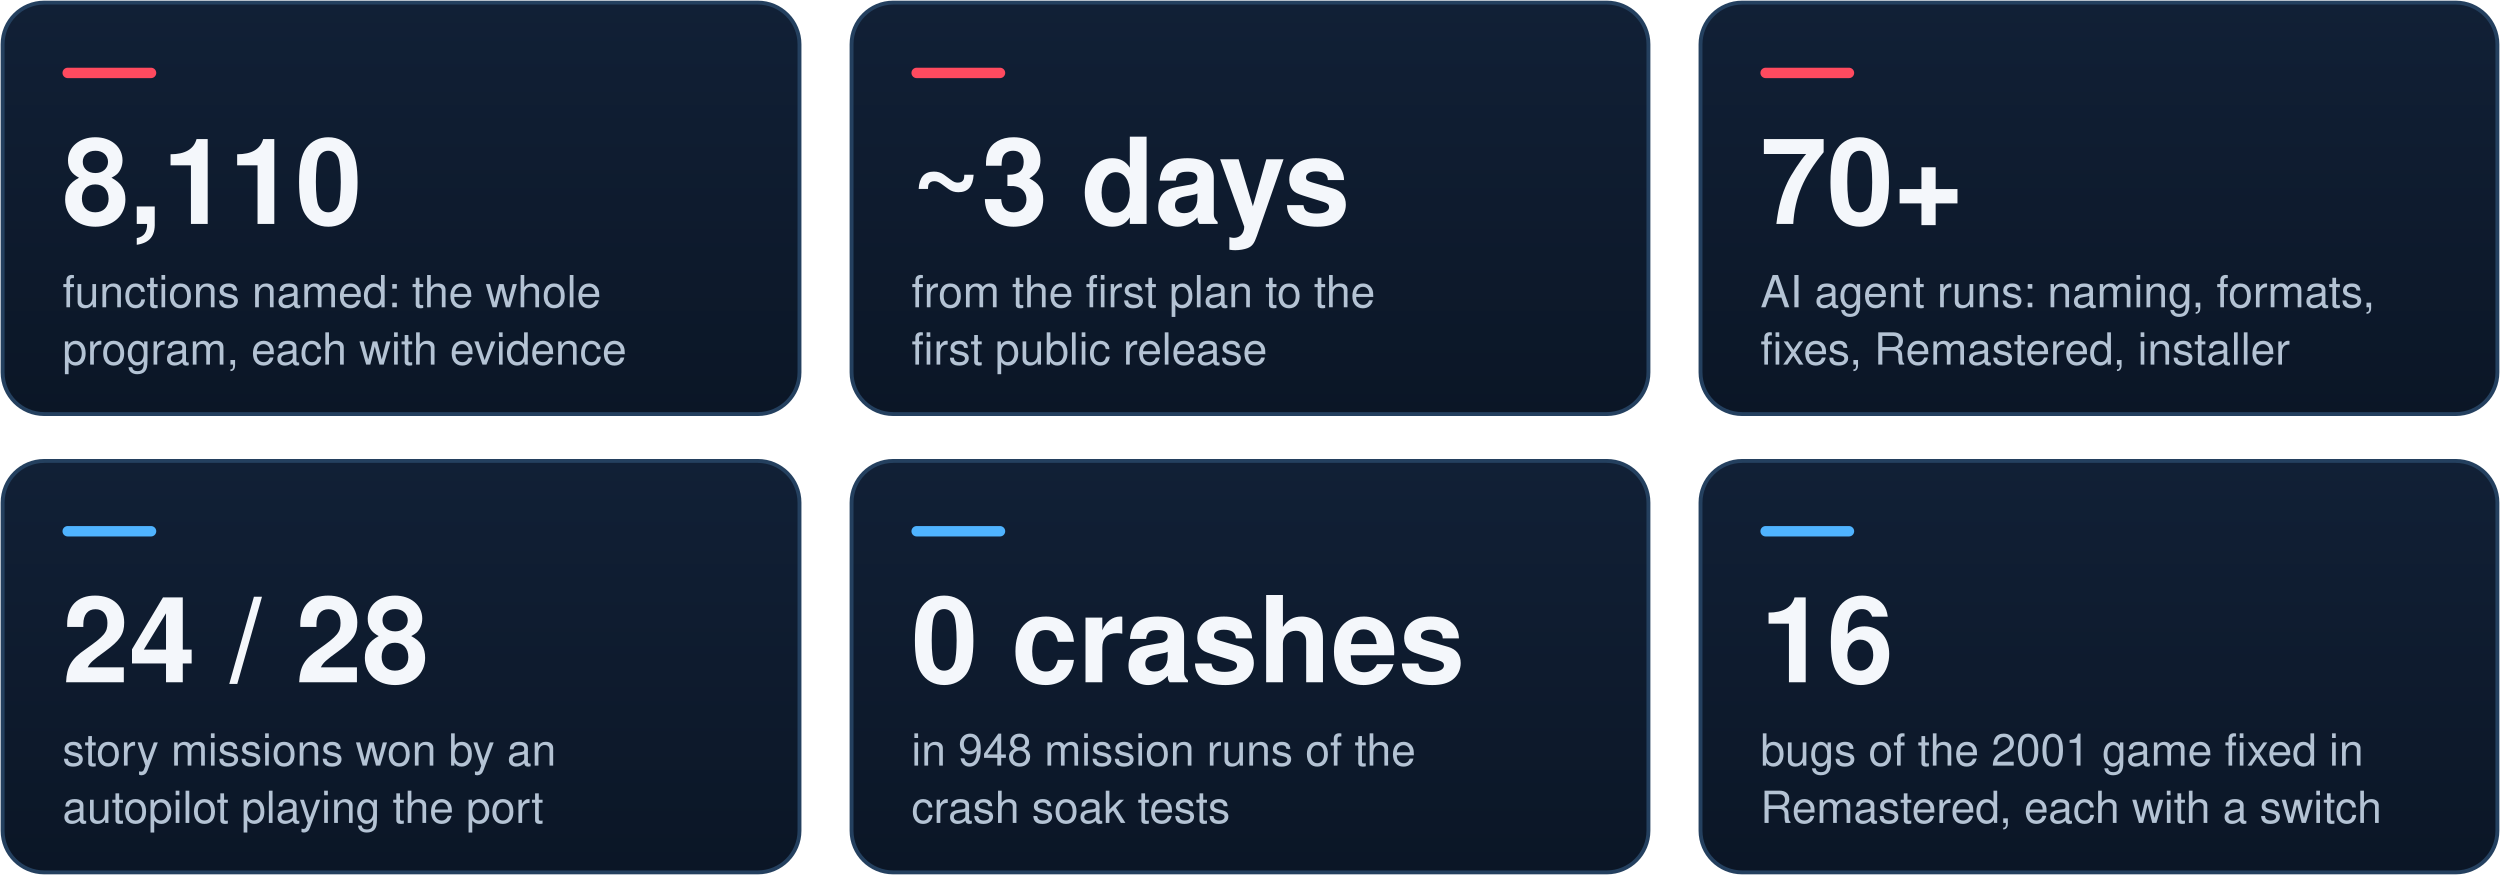
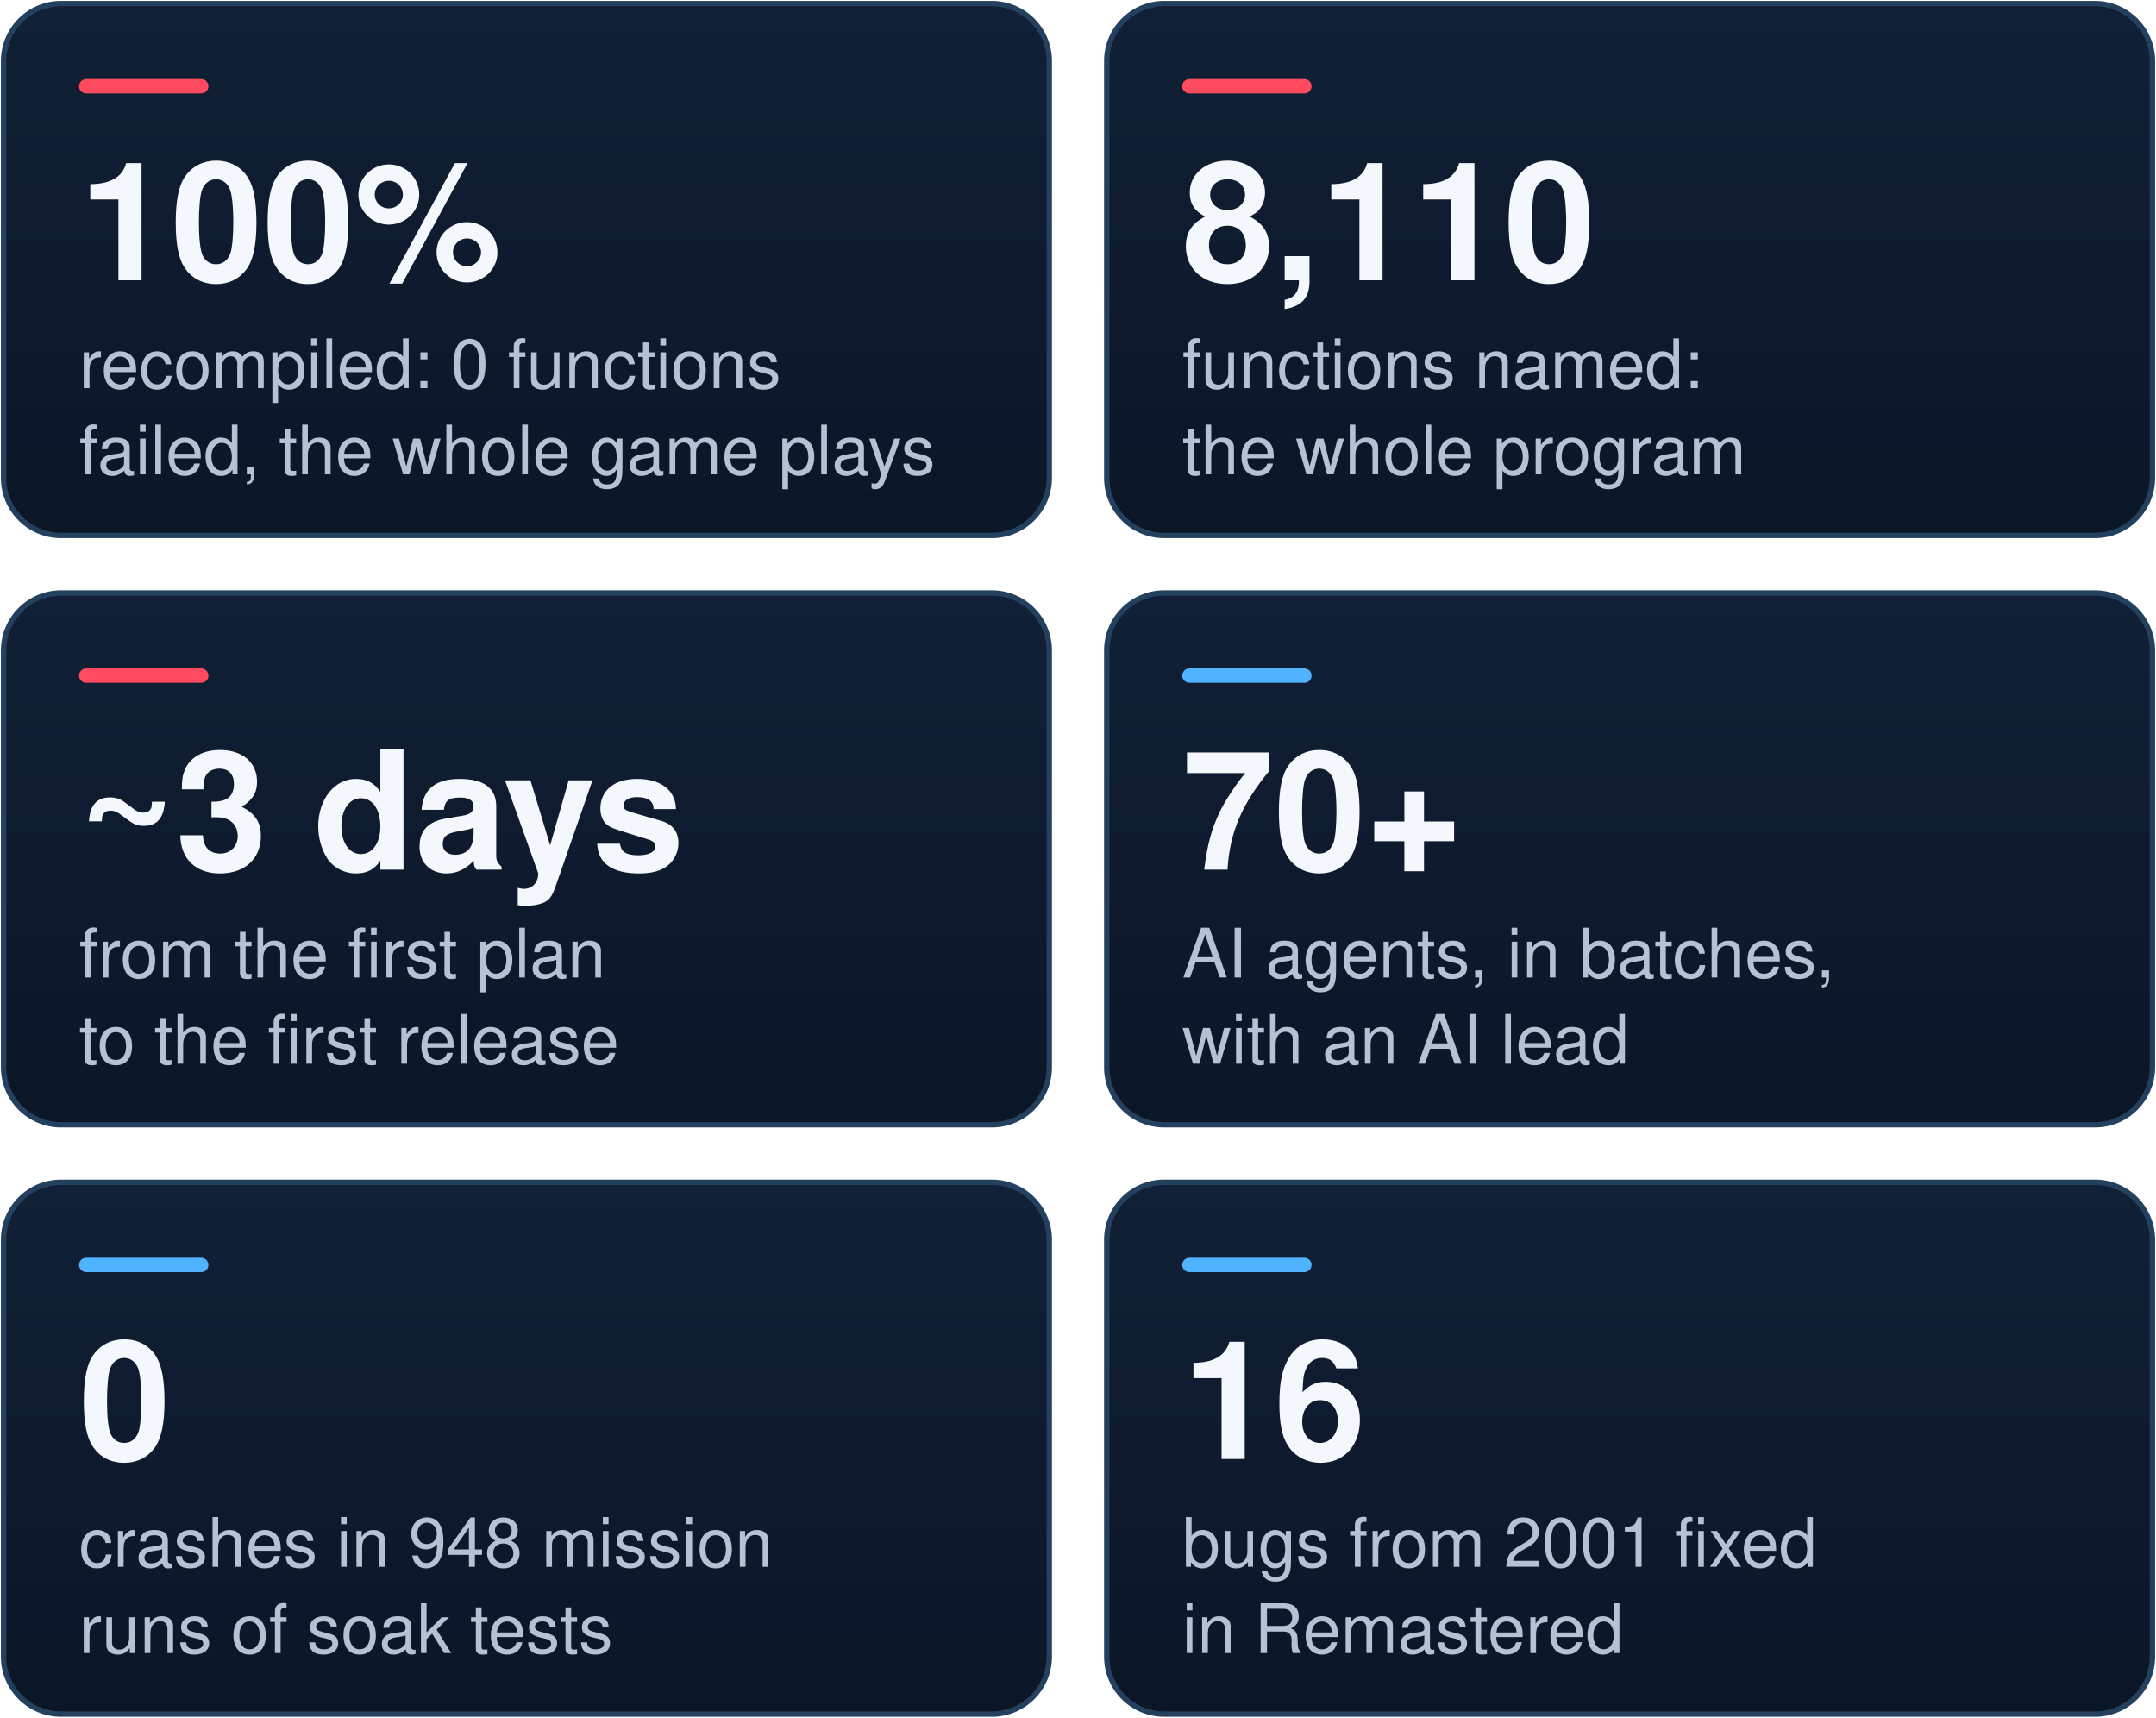
- <svg xmlns="http://www.w3.org/2000/svg" viewBox="0 0 960 336" width="960" height="336" role="img" aria-labelledby="t d">
+ <svg xmlns="http://www.w3.org/2000/svg" viewBox="0 0 600 478" width="600" height="478" role="img" aria-labelledby="t d">
  <defs>
    <linearGradient id="tile" x1="0" y1="0" x2="0" y2="1">
      <stop offset="0" stop-color="#112036" />
      <stop offset="1" stop-color="#0b1626" />
    </linearGradient>
  </defs>
  <g font-family="'Segoe UI', 'Helvetica Neue', Helvetica, Arial, sans-serif">
    <g transform="translate(0,0)">
-       <rect x="1" y="1" width="306" height="158" rx="16" fill="url(#tile)" stroke="#24405f" stroke-width="1.5" />
-       <rect x="24" y="26" width="36" height="4" rx="2" fill="#ff4a5f" />
-       <text x="24" y="86" font-size="46" font-weight="800" fill="#f4f7fb">8,110</text>
-       <text x="24" y="118" font-size="17" fill="#b4c3d4">functions named: the whole</text>
-       <text x="24" y="140" font-size="17" fill="#b4c3d4">program, each with evidence</text>
+       <rect x="1" y="1" width="291" height="148" rx="16" fill="url(#tile)" stroke="#24405f" stroke-width="1.5" />
+       <rect x="22" y="22" width="36" height="4" rx="2" fill="#ff4a5f" />
+       <text x="22" y="78" font-size="46" font-weight="800" fill="#f4f7fb">100%</text>
+       <text x="22" y="108" font-size="19" fill="#b4c3d4">recompiled: 0 functions</text>
+       <text x="22" y="132" font-size="19" fill="#b4c3d4">failed, the whole game plays</text>
    </g>
-     <g transform="translate(326,0)">
-       <rect x="1" y="1" width="306" height="158" rx="16" fill="url(#tile)" stroke="#24405f" stroke-width="1.5" />
-       <rect x="24" y="26" width="36" height="4" rx="2" fill="#ff4a5f" />
-       <text x="24" y="86" font-size="46" font-weight="800" fill="#f4f7fb">~3 days</text>
-       <text x="24" y="118" font-size="17" fill="#b4c3d4">from the first plan to the</text>
-       <text x="24" y="140" font-size="17" fill="#b4c3d4">first public release</text>
+     <g transform="translate(307,0)">
+       <rect x="1" y="1" width="291" height="148" rx="16" fill="url(#tile)" stroke="#24405f" stroke-width="1.5" />
+       <rect x="22" y="22" width="36" height="4" rx="2" fill="#ff4a5f" />
+       <text x="22" y="78" font-size="46" font-weight="800" fill="#f4f7fb">8,110</text>
+       <text x="22" y="108" font-size="19" fill="#b4c3d4">functions named:</text>
+       <text x="22" y="132" font-size="19" fill="#b4c3d4">the whole program</text>
    </g>
-     <g transform="translate(652,0)">
-       <rect x="1" y="1" width="306" height="158" rx="16" fill="url(#tile)" stroke="#24405f" stroke-width="1.5" />
-       <rect x="24" y="26" width="36" height="4" rx="2" fill="#ff4a5f" />
-       <text x="24" y="86" font-size="46" font-weight="800" fill="#f4f7fb">70+</text>
-       <text x="24" y="118" font-size="17" fill="#b4c3d4">AI agent runs: naming, formats,</text>
-       <text x="24" y="140" font-size="17" fill="#b4c3d4">fixes, Remastered, installer</text>
+     <g transform="translate(0,164)">
+       <rect x="1" y="1" width="291" height="148" rx="16" fill="url(#tile)" stroke="#24405f" stroke-width="1.5" />
+       <rect x="22" y="22" width="36" height="4" rx="2" fill="#ff4a5f" />
+       <text x="22" y="78" font-size="46" font-weight="800" fill="#f4f7fb">~3 days</text>
+       <text x="22" y="108" font-size="19" fill="#b4c3d4">from the first plan</text>
+       <text x="22" y="132" font-size="19" fill="#b4c3d4">to the first release</text>
    </g>
-     <g transform="translate(0,176)">
-       <rect x="1" y="1" width="306" height="158" rx="16" fill="url(#tile)" stroke="#24405f" stroke-width="1.5" />
-       <rect x="24" y="26" width="36" height="4" rx="2" fill="#4fb3ff" />
-       <text x="24" y="86" font-size="46" font-weight="800" fill="#f4f7fb">24 / 28</text>
-       <text x="24" y="118" font-size="17" fill="#b4c3d4">story missions won by an</text>
-       <text x="24" y="140" font-size="17" fill="#b4c3d4">autopilot playing the port</text>
+     <g transform="translate(307,164)">
+       <rect x="1" y="1" width="291" height="148" rx="16" fill="url(#tile)" stroke="#24405f" stroke-width="1.5" />
+       <rect x="22" y="22" width="36" height="4" rx="2" fill="#4fb3ff" />
+       <text x="22" y="78" font-size="46" font-weight="800" fill="#f4f7fb">70+</text>
+       <text x="22" y="108" font-size="19" fill="#b4c3d4">AI agents, in batches,</text>
+       <text x="22" y="132" font-size="19" fill="#b4c3d4">with an AI lead</text>
    </g>
-     <g transform="translate(326,176)">
-       <rect x="1" y="1" width="306" height="158" rx="16" fill="url(#tile)" stroke="#24405f" stroke-width="1.5" />
-       <rect x="24" y="26" width="36" height="4" rx="2" fill="#4fb3ff" />
-       <text x="24" y="86" font-size="46" font-weight="800" fill="#f4f7fb">0 crashes</text>
-       <text x="24" y="118" font-size="17" fill="#b4c3d4">in 948 mission runs of the</text>
-       <text x="24" y="140" font-size="17" fill="#b4c3d4">crash soak tests</text>
+     <g transform="translate(0,328)">
+       <rect x="1" y="1" width="291" height="148" rx="16" fill="url(#tile)" stroke="#24405f" stroke-width="1.5" />
+       <rect x="22" y="22" width="36" height="4" rx="2" fill="#4fb3ff" />
+       <text x="22" y="78" font-size="46" font-weight="800" fill="#f4f7fb">0</text>
+       <text x="22" y="108" font-size="19" fill="#b4c3d4">crashes in 948 mission</text>
+       <text x="22" y="132" font-size="19" fill="#b4c3d4">runs of soak tests</text>
    </g>
-     <g transform="translate(652,176)">
-       <rect x="1" y="1" width="306" height="158" rx="16" fill="url(#tile)" stroke="#24405f" stroke-width="1.5" />
-       <rect x="24" y="26" width="36" height="4" rx="2" fill="#4fb3ff" />
-       <text x="24" y="86" font-size="46" font-weight="800" fill="#f4f7fb">16</text>
-       <text x="24" y="118" font-size="17" fill="#b4c3d4">bugs of the 2001 game fixed in</text>
-       <text x="24" y="140" font-size="17" fill="#b4c3d4">Remastered, each with a switch</text>
+     <g transform="translate(307,328)">
+       <rect x="1" y="1" width="291" height="148" rx="16" fill="url(#tile)" stroke="#24405f" stroke-width="1.5" />
+       <rect x="22" y="22" width="36" height="4" rx="2" fill="#4fb3ff" />
+       <text x="22" y="78" font-size="46" font-weight="800" fill="#f4f7fb">16</text>
+       <text x="22" y="108" font-size="19" fill="#b4c3d4">bugs from 2001 fixed</text>
+       <text x="22" y="132" font-size="19" fill="#b4c3d4">in Remastered</text>
    </g>
  </g>
</svg>
